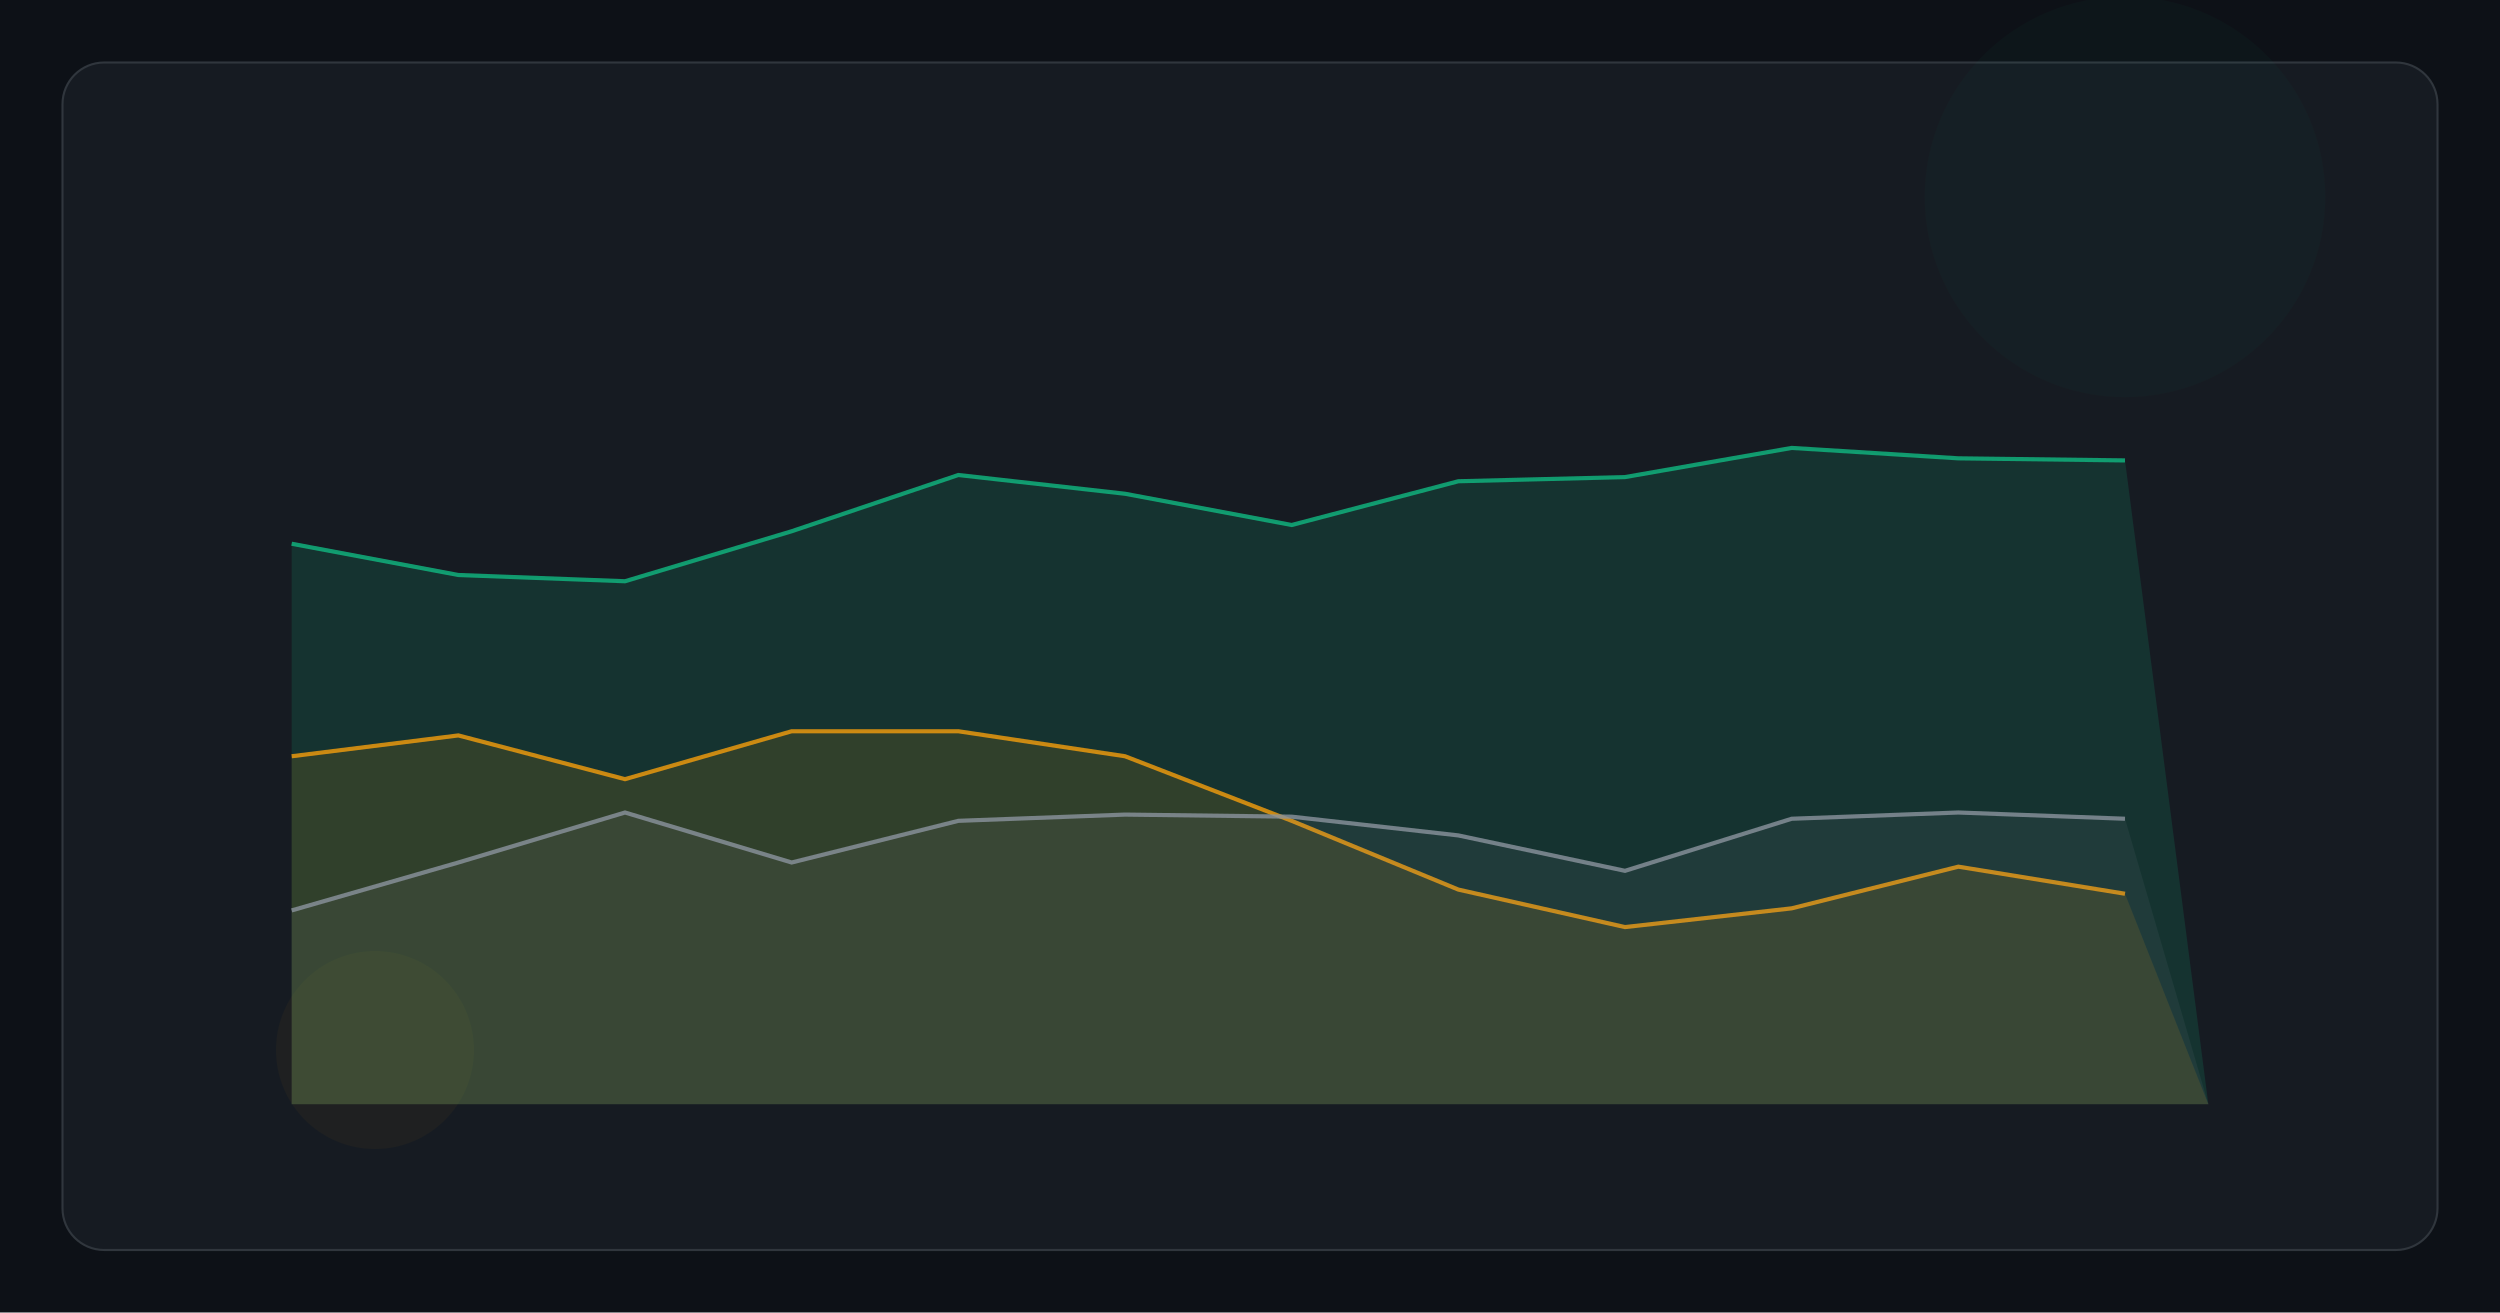
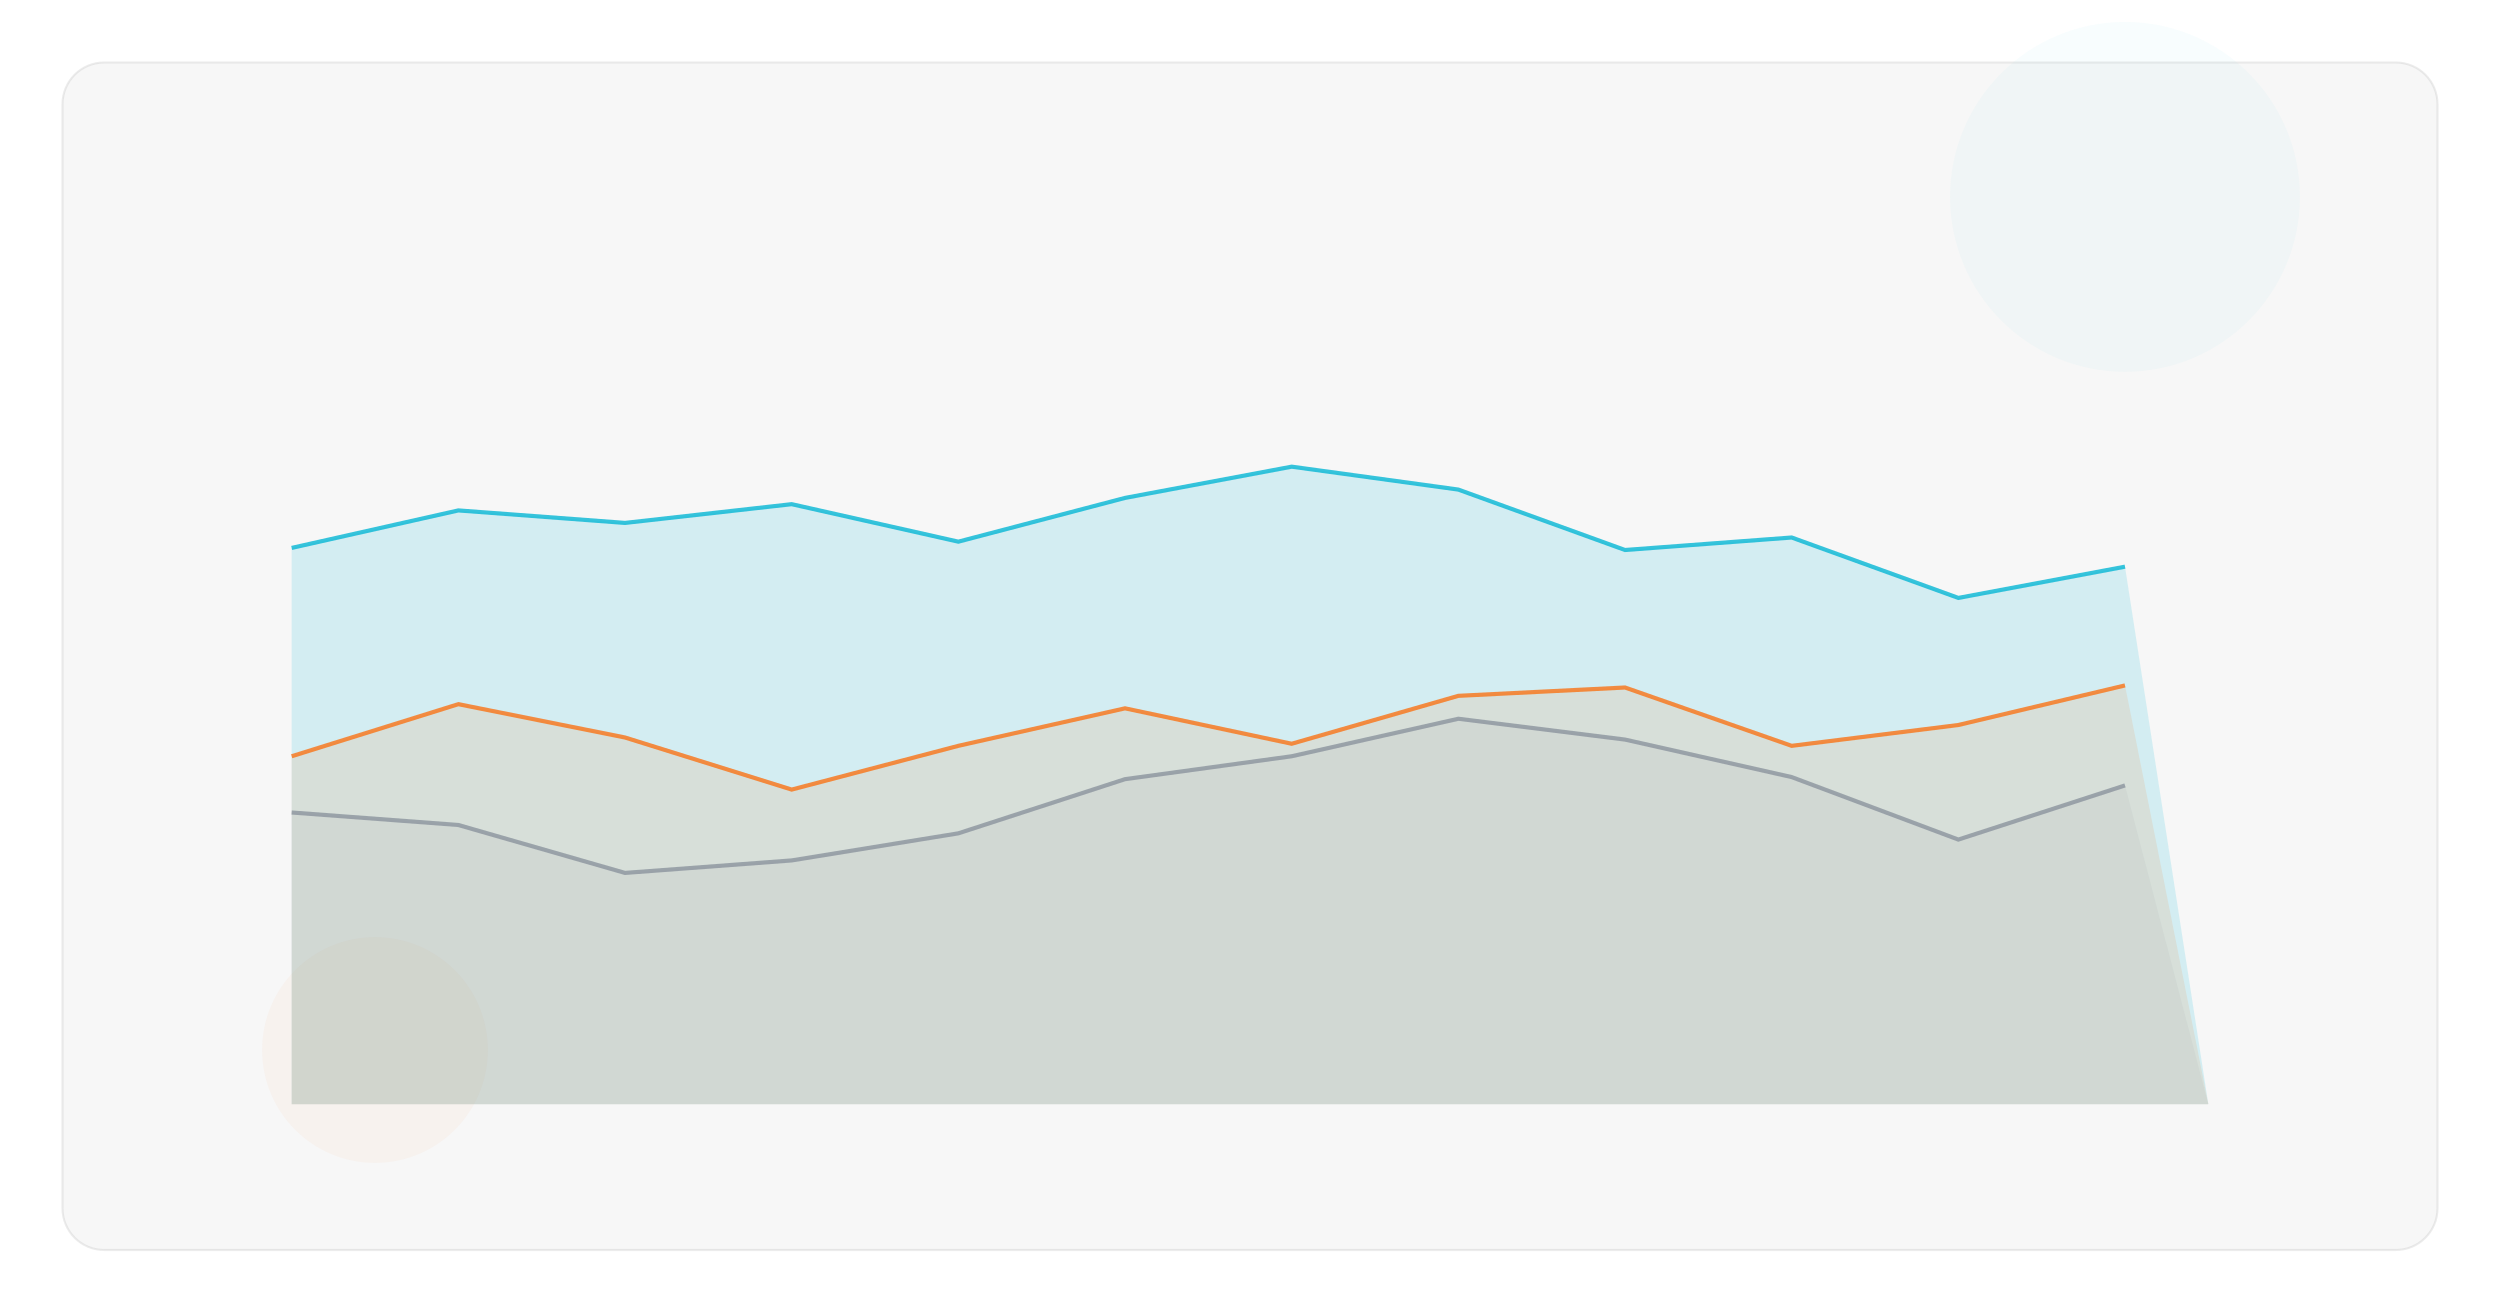
<svg xmlns="http://www.w3.org/2000/svg" viewBox="0 0 1200 630" fill="none">
-   <rect width="1200" height="630" fill="#0d1117" />
-   <rect x="30" y="30" width="1140" height="570" rx="20" fill="#161b22" stroke="#30363d" stroke-width="1" />
+   <rect width="1200" height="630" fill="transparent" />
+   <rect x="30" y="30" width="1140" height="570" rx="20" fill="rgba(128,128,128,0.06)" stroke="rgba(128,128,128,0.15)" stroke-width="1" />
  <defs>
    <linearGradient id="lineGrad" x1="0%" y1="0%" x2="100%" y2="0%">
-       <stop offset="0%" stop-color="#10B981" />
-       <stop offset="100%" stop-color="#F59E0B" />
+       <stop offset="0%" stop-color="#06B6D4" />
+       <stop offset="100%" stop-color="#F97316" />
    </linearGradient>
    <linearGradient id="areaGrad" x1="0%" y1="0%" x2="0%" y2="100%">
-       <stop offset="0%" stop-color="#10B981" stop-opacity="0.3" />
-       <stop offset="100%" stop-color="#10B981" stop-opacity="0" />
+       <stop offset="0%" stop-color="#06B6D4" stop-opacity="0.3" />
+       <stop offset="100%" stop-color="#06B6D4" stop-opacity="0" />
    </linearGradient>
    <linearGradient id="barGrad" x1="0%" y1="0%" x2="0%" y2="100%">
-       <stop offset="0%" stop-color="#10B981" />
-       <stop offset="100%" stop-color="#F59E0B" />
+       <stop offset="0%" stop-color="#06B6D4" />
+       <stop offset="100%" stop-color="#F97316" />
    </linearGradient>
  </defs>
-   <circle cx="1020" cy="94.5" r="96.154" fill="#10B981" opacity="0.03" />
-   <circle cx="180" cy="504" r="47.524" fill="#F59E0B" opacity="0.04" />
-   <path d="M140 261 L220 276 L300 279 L380 255 L460 228 L540 237 L620 252 L700 231 L780 229 L860 215 L940 220 L1020 221 L1060 530 L140 530 Z" fill="#10B981" opacity="0.15" />
-   <path d="M140 261 L220 276 L300 279 L380 255 L460 228 L540 237 L620 252 L700 231 L780 229 L860 215 L940 220 L1020 221" stroke="#10B981" stroke-width="2" fill="none" opacity="0.8" />
-   <path d="M140 363 L220 353 L300 374 L380 351 L460 351 L540 363 L620 394 L700 427 L780 445 L860 436 L940 416 L1020 429 L1060 530 L140 530 Z" fill="#F59E0B" opacity="0.12" />
-   <path d="M140 363 L220 353 L300 374 L380 351 L460 351 L540 363 L620 394 L700 427 L780 445 L860 436 L940 416 L1020 429" stroke="#F59E0B" stroke-width="2" fill="none" opacity="0.8" />
-   <path d="M140 437 L220 414 L300 390 L380 414 L460 394 L540 391 L620 392 L700 401 L780 418 L860 393 L940 390 L1020 393 L1060 530 L140 530 Z" fill="#8B949E" opacity="0.09" />
-   <path d="M140 437 L220 414 L300 390 L380 414 L460 394 L540 391 L620 392 L700 401 L780 418 L860 393 L940 390 L1020 393" stroke="#8B949E" stroke-width="2" fill="none" opacity="0.8" />
+   <circle cx="1020" cy="94.5" r="83.971" fill="#06B6D4" opacity="0.03" />
+   <circle cx="180" cy="504" r="54.192" fill="#F97316" opacity="0.04" />
+   <path d="M140 263 L220 245 L300 251 L380 242 L460 260 L540 239 L620 224 L700 235 L780 264 L860 258 L940 287 L1020 272 L1060 530 L140 530 Z" fill="#06B6D4" opacity="0.15" />
+   <path d="M140 263 L220 245 L300 251 L380 242 L460 260 L540 239 L620 224 L700 235 L780 264 L860 258 L940 287 L1020 272" stroke="#06B6D4" stroke-width="2" fill="none" opacity="0.8" />
+   <path d="M140 363 L220 338 L300 354 L380 379 L460 358 L540 340 L620 357 L700 334 L780 330 L860 358 L940 348 L1020 329 L1060 530 L140 530 Z" fill="#F97316" opacity="0.12" />
+   <path d="M140 363 L220 338 L300 354 L380 379 L460 358 L540 340 L620 357 L700 334 L780 330 L860 358 L940 348 L1020 329" stroke="#F97316" stroke-width="2" fill="none" opacity="0.8" />
+   <path d="M140 390 L220 396 L300 419 L380 413 L460 400 L540 374 L620 363 L700 345 L780 355 L860 373 L940 403 L1020 377 L1060 530 L140 530 Z" fill="#8B949E" opacity="0.09" />
+   <path d="M140 390 L220 396 L300 419 L380 413 L460 400 L540 374 L620 363 L700 345 L780 355 L860 373 L940 403 L1020 377" stroke="#8B949E" stroke-width="2" fill="none" opacity="0.8" />
</svg>
